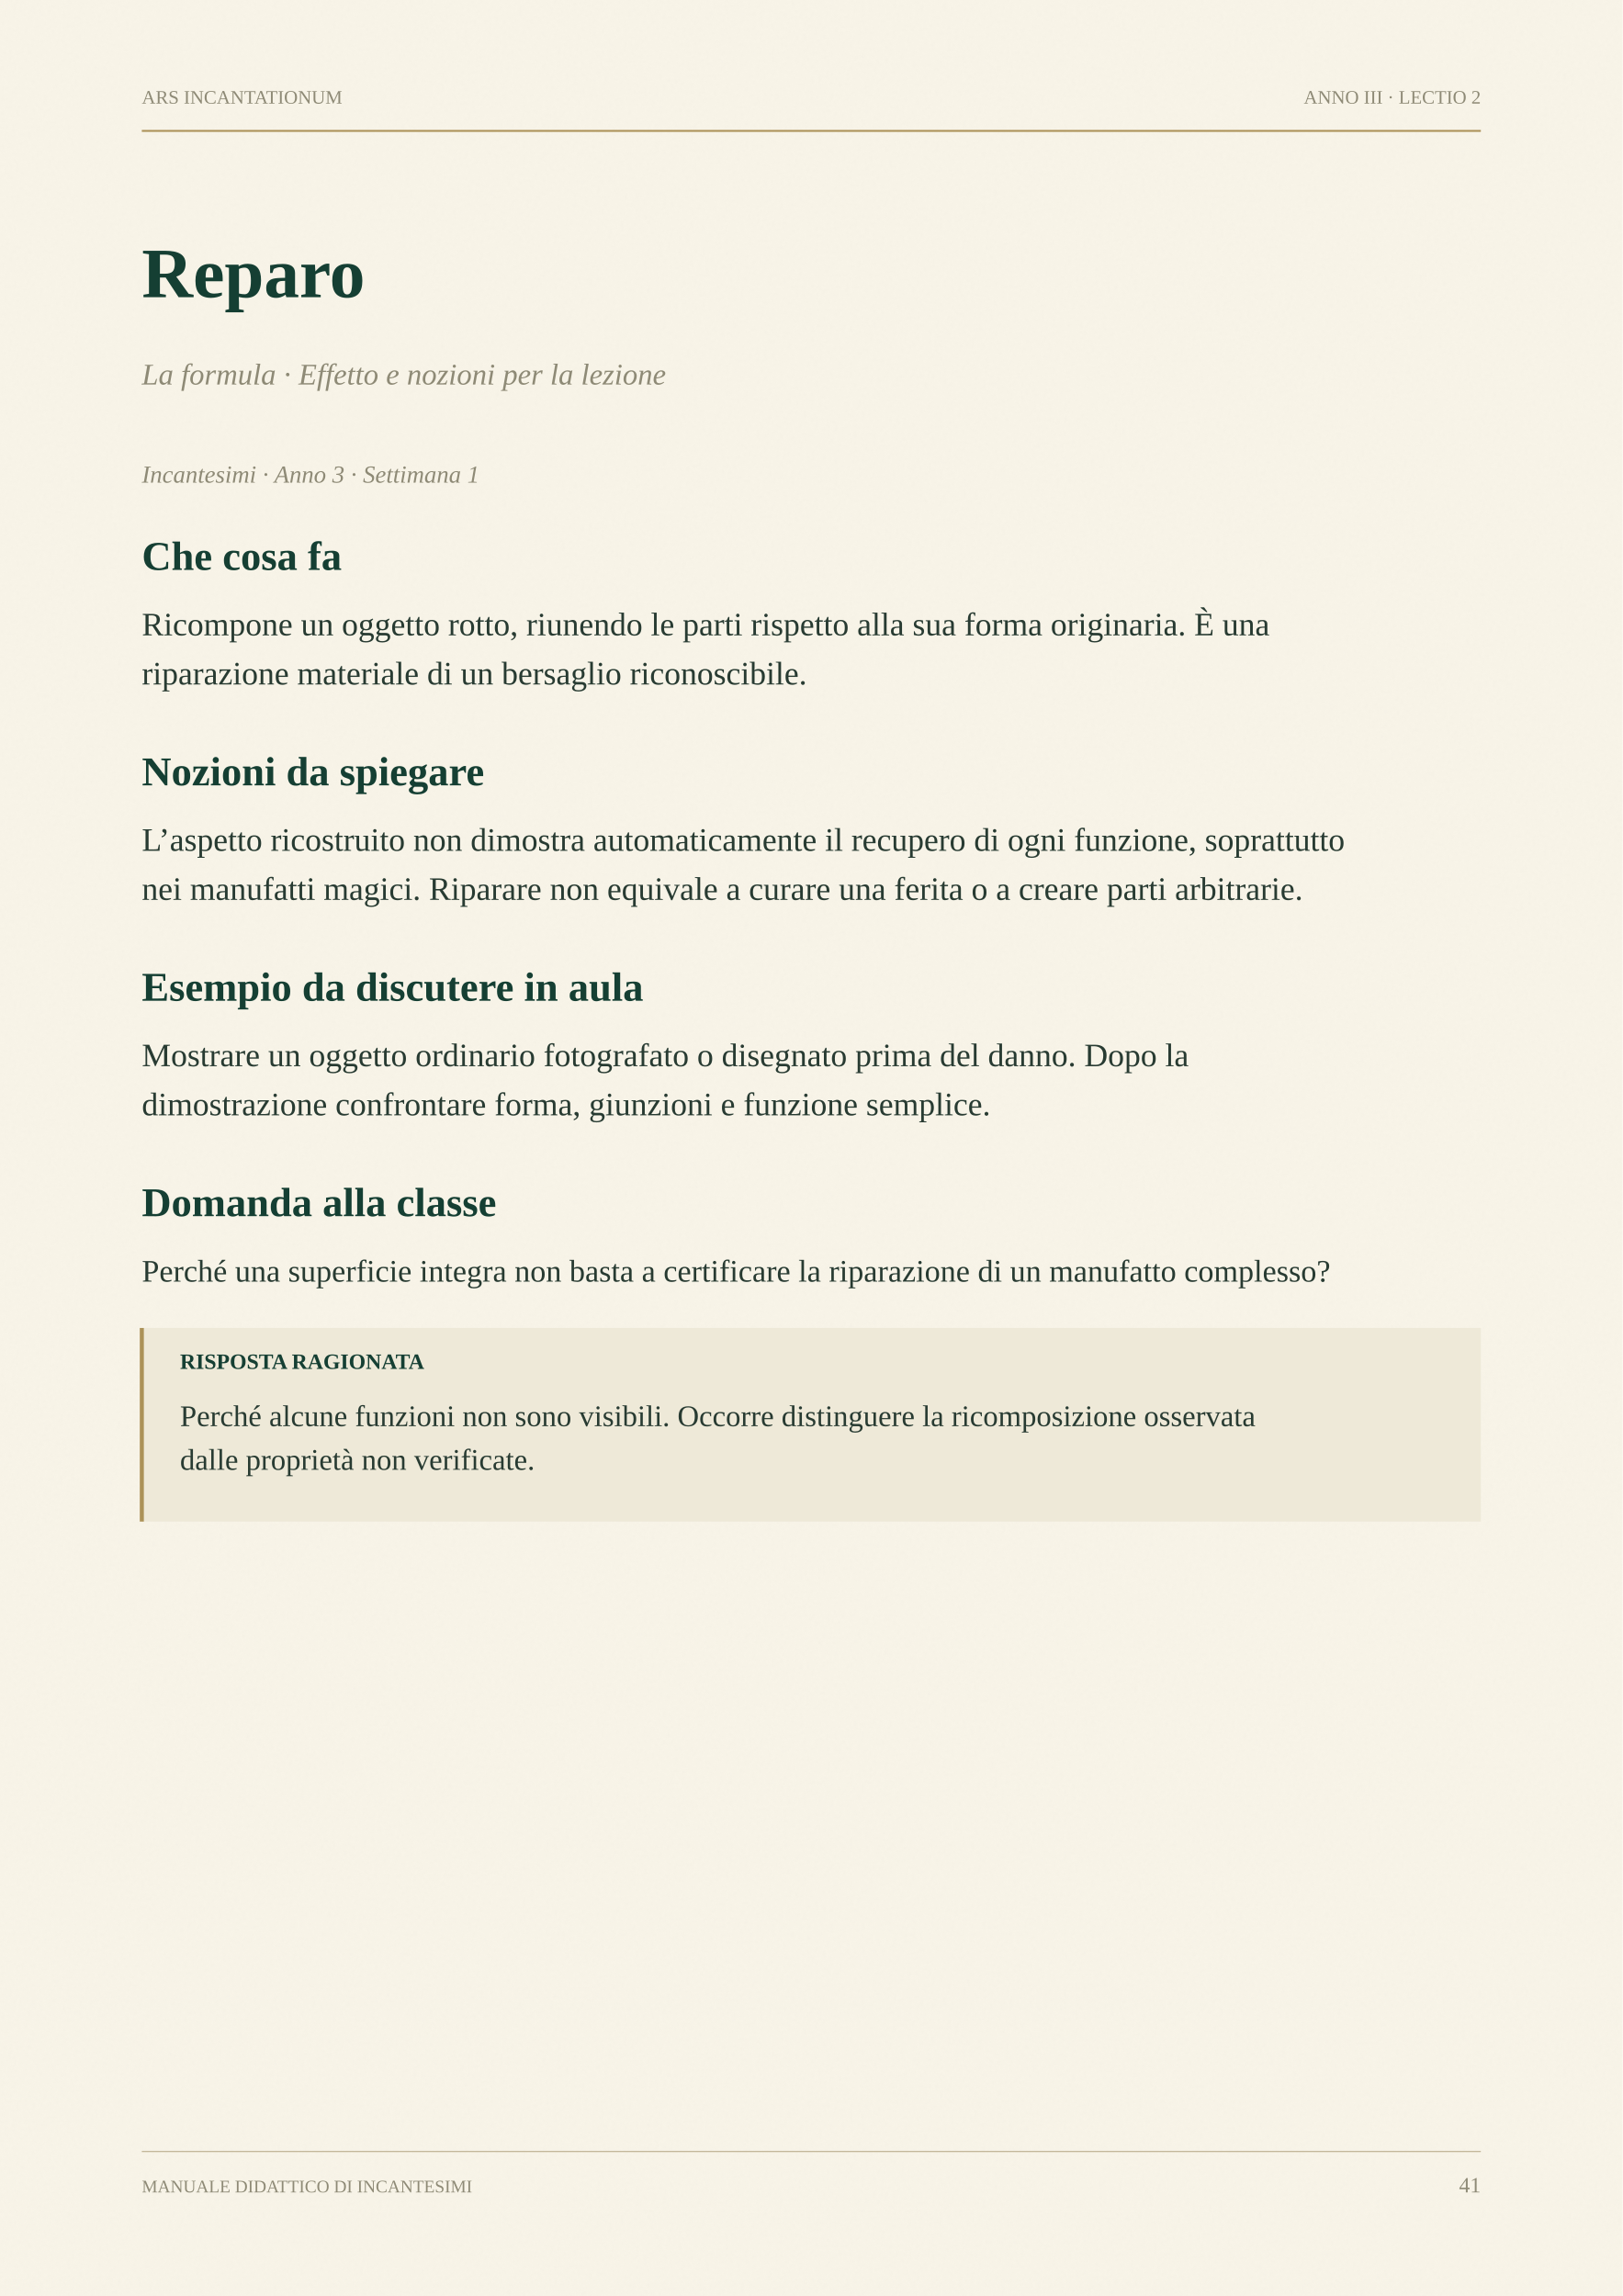
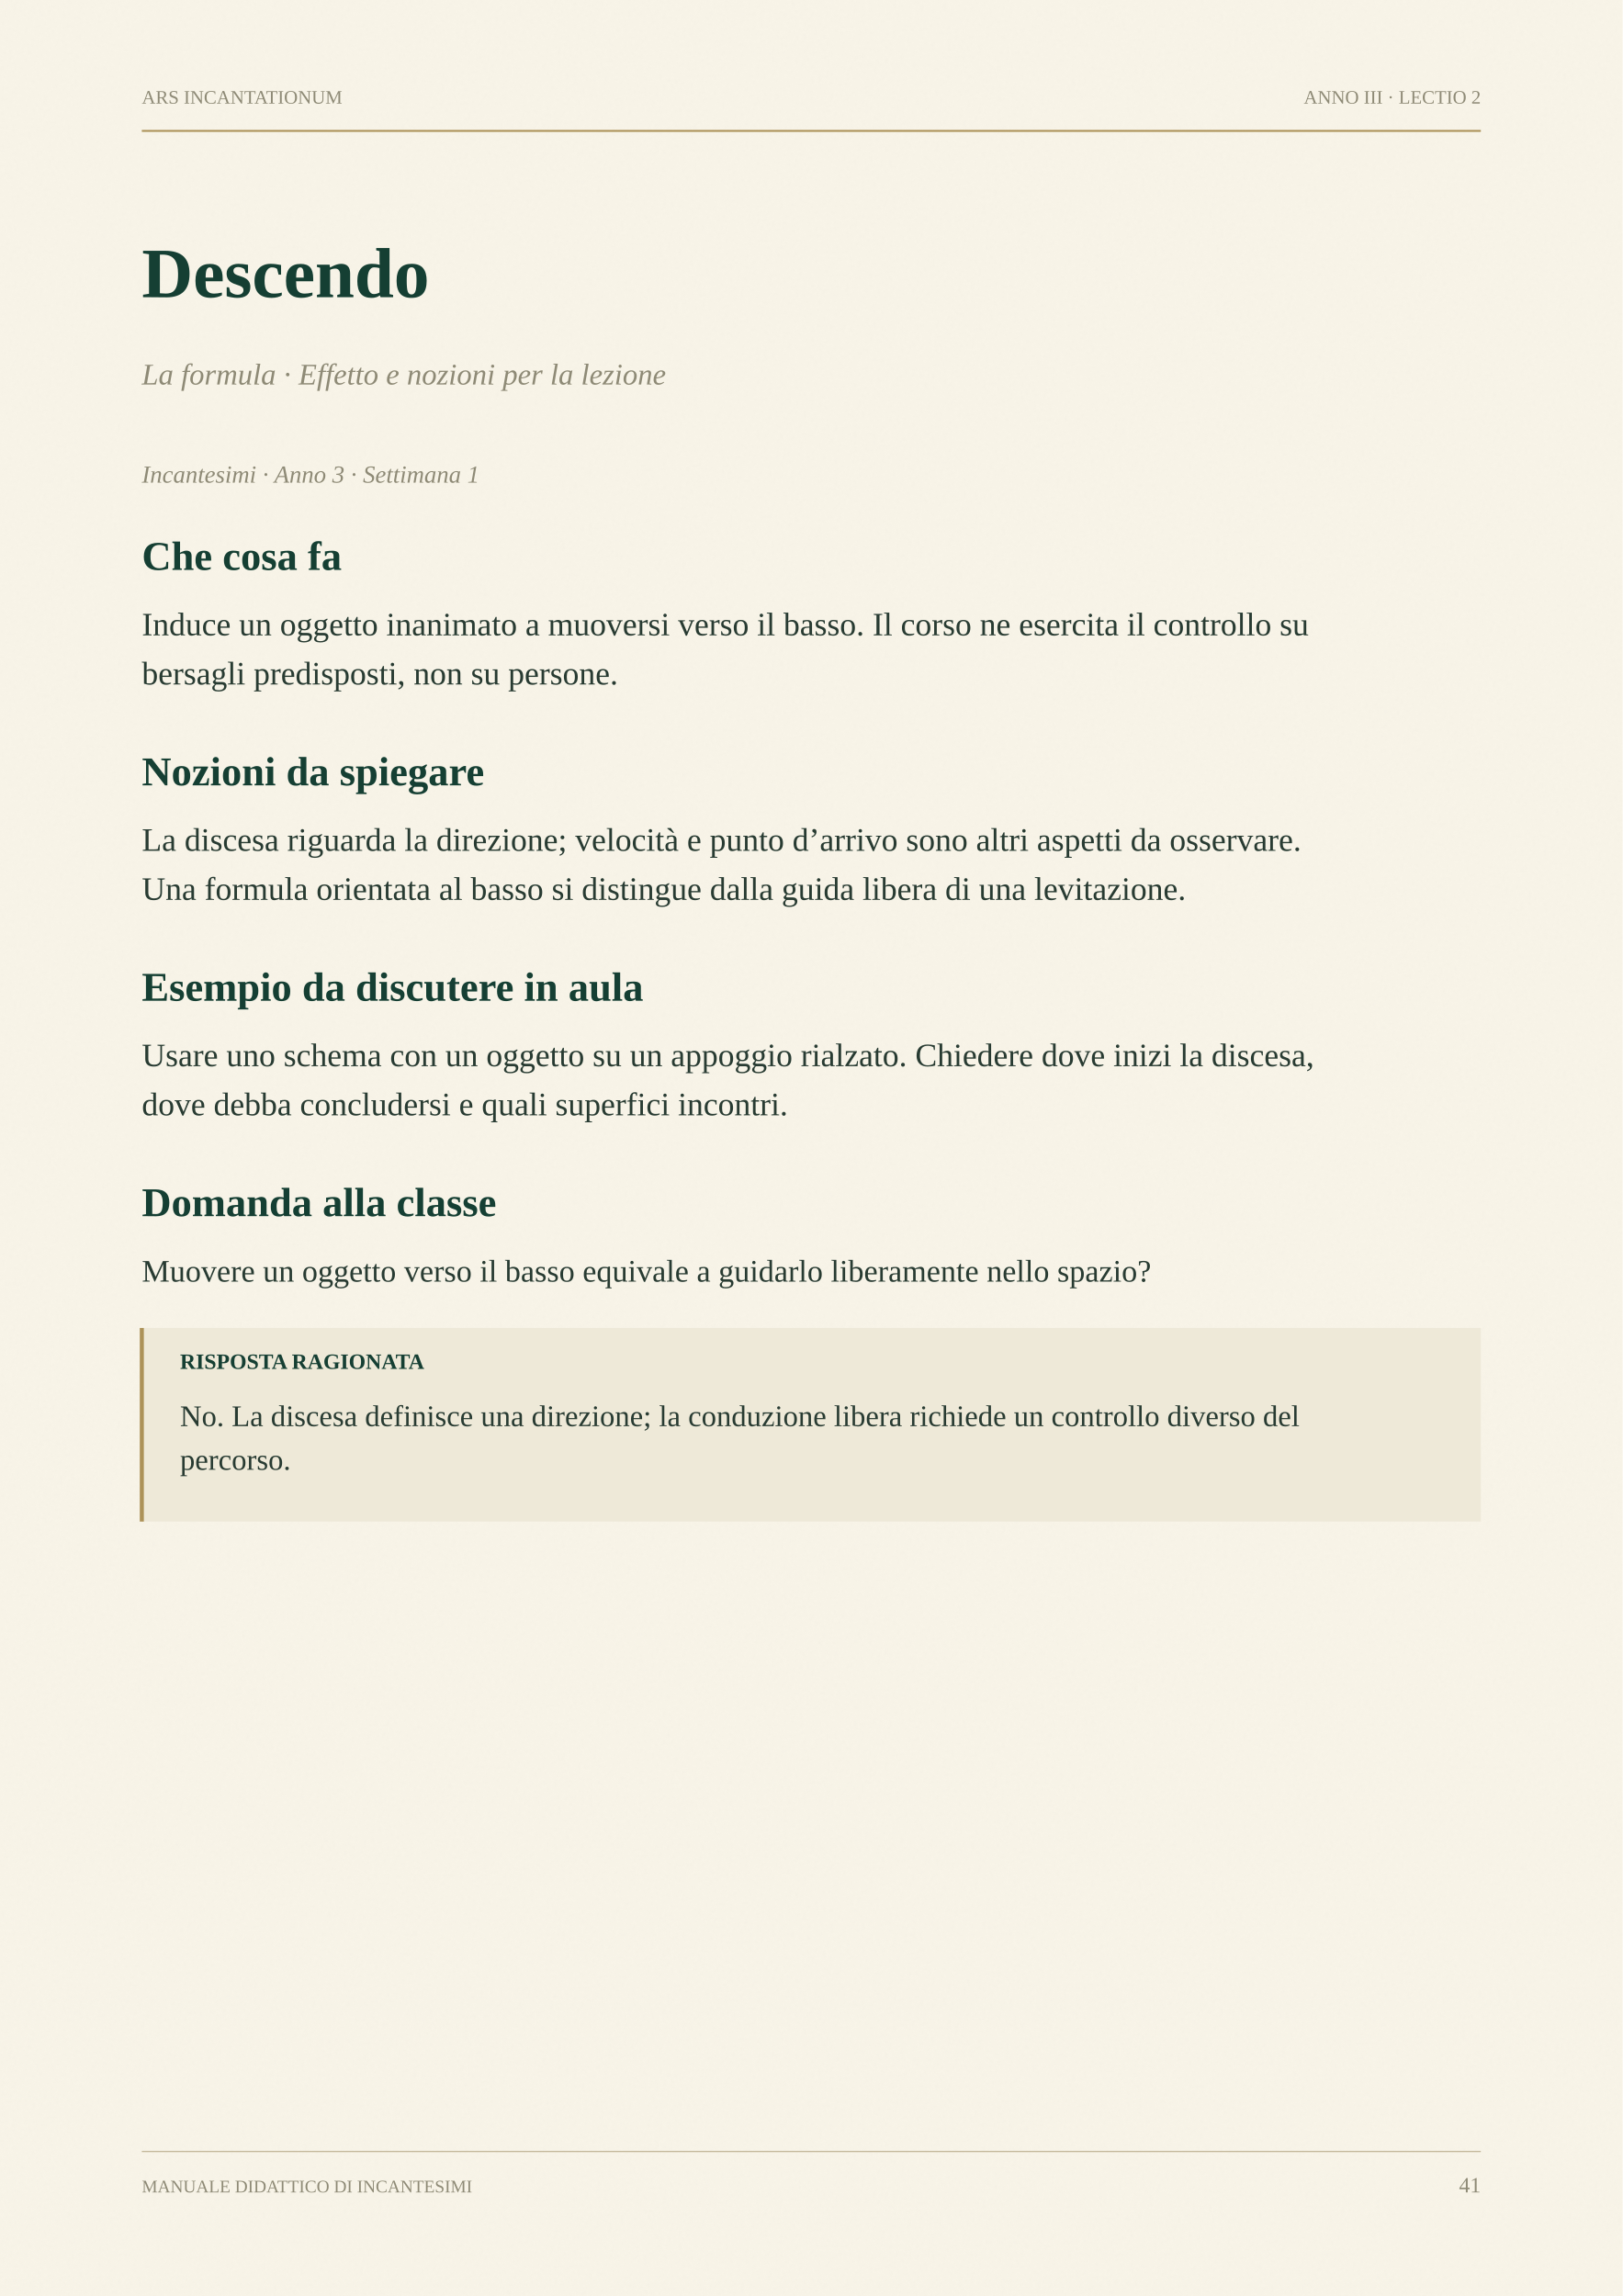
<svg xmlns="http://www.w3.org/2000/svg" width="595" height="842" viewBox="0 0 595 842">
  <defs>
    <filter id="grain">
      <feTurbulence type="fractalNoise" baseFrequency=".7" numOctaves="3" stitchTiles="stitch" />
      <feColorMatrix type="saturate" values="0" />
    </filter>
    <pattern id="paper" width="595" height="842" patternUnits="userSpaceOnUse">
      <rect width="595" height="842" filter="url(#grain)" opacity=".17" />
    </pattern>
    <linearGradient id="leather">
      <stop stop-color="#06271b" />
      <stop offset=".12" stop-color="#17583a" />
      <stop offset=".6" stop-color="#0c402a" />
      <stop offset="1" stop-color="#042015" />
    </linearGradient>
  </defs>
  <rect width="595" height="842" fill="#f8f4e8" />
  <rect width="595" height="842" fill="url(#paper)" opacity=".17" />
  <text x="52" y="38" font-family="Georgia, Times New Roman, serif" font-size="7" fill="#8e8a76">ARS INCANTATIONUM</text>
  <text x="543" y="38" font-family="Georgia, Times New Roman, serif" font-size="7" fill="#8e8a76" text-anchor="end">ANNO III · LECTIO 2</text>
  <path d="M52 48H543" stroke="#ac9258" stroke-width=".7" />
-   <text x="52" y="109" font-family="Georgia, Times New Roman, serif" font-size="26" fill="#153f33" font-weight="bold">Reparo</text>
+   <text x="52" y="109" font-family="Georgia, Times New Roman, serif" font-size="26" fill="#153f33" font-weight="bold">Descendo</text>
  <text x="52" y="141" font-family="Georgia, Times New Roman, serif" font-size="11" fill="#8e8a76" font-style="italic">La formula · Effetto e nozioni per la lezione</text>
  <text x="52" y="177" font-family="Georgia, Times New Roman, serif" font-size="9" fill="#8e8a76" font-style="italic">Incantesimi · Anno 3 · Settimana 1</text>
  <text x="52" y="209" font-family="Georgia, Times New Roman, serif" font-size="15" fill="#153f33" font-weight="bold">Che cosa fa</text>
-   <text x="52" y="233" font-family="Georgia, Times New Roman, serif" font-size="12" fill="#283b32">Ricompone un oggetto rotto, riunendo le parti rispetto alla sua forma originaria. È una</text>
-   <text x="52" y="251" font-family="Georgia, Times New Roman, serif" font-size="12" fill="#283b32">riparazione materiale di un bersaglio riconoscibile.</text>
+   <text x="52" y="233" font-family="Georgia, Times New Roman, serif" font-size="12" fill="#283b32">Induce un oggetto inanimato a muoversi verso il basso. Il corso ne esercita il controllo su</text>
+   <text x="52" y="251" font-family="Georgia, Times New Roman, serif" font-size="12" fill="#283b32">bersagli predisposti, non su persone.</text>
  <text x="52" y="288" font-family="Georgia, Times New Roman, serif" font-size="15" fill="#153f33" font-weight="bold">Nozioni da spiegare</text>
-   <text x="52" y="312" font-family="Georgia, Times New Roman, serif" font-size="12" fill="#283b32">L’aspetto ricostruito non dimostra automaticamente il recupero di ogni funzione, soprattutto</text>
-   <text x="52" y="330" font-family="Georgia, Times New Roman, serif" font-size="12" fill="#283b32">nei manufatti magici. Riparare non equivale a curare una ferita o a creare parti arbitrarie.</text>
+   <text x="52" y="312" font-family="Georgia, Times New Roman, serif" font-size="12" fill="#283b32">La discesa riguarda la direzione; velocità e punto d’arrivo sono altri aspetti da osservare.</text>
+   <text x="52" y="330" font-family="Georgia, Times New Roman, serif" font-size="12" fill="#283b32">Una formula orientata al basso si distingue dalla guida libera di una levitazione.</text>
  <text x="52" y="367" font-family="Georgia, Times New Roman, serif" font-size="15" fill="#153f33" font-weight="bold">Esempio da discutere in aula</text>
-   <text x="52" y="391" font-family="Georgia, Times New Roman, serif" font-size="12" fill="#283b32">Mostrare un oggetto ordinario fotografato o disegnato prima del danno. Dopo la</text>
-   <text x="52" y="409" font-family="Georgia, Times New Roman, serif" font-size="12" fill="#283b32">dimostrazione confrontare forma, giunzioni e funzione semplice.</text>
+   <text x="52" y="391" font-family="Georgia, Times New Roman, serif" font-size="12" fill="#283b32">Usare uno schema con un oggetto su un appoggio rialzato. Chiedere dove inizi la discesa,</text>
+   <text x="52" y="409" font-family="Georgia, Times New Roman, serif" font-size="12" fill="#283b32">dove debba concludersi e quali superfici incontri.</text>
  <text x="52" y="446" font-family="Georgia, Times New Roman, serif" font-size="15" fill="#153f33" font-weight="bold">Domanda alla classe</text>
-   <text x="52" y="470" font-family="Georgia, Times New Roman, serif" font-size="11.5" fill="#283b32">Perché una superficie integra non basta a certificare la riparazione di un manufatto complesso?</text>
+   <text x="52" y="470" font-family="Georgia, Times New Roman, serif" font-size="11.5" fill="#283b32">Muovere un oggetto verso il basso equivale a guidarlo liberamente nello spazio?</text>
  <rect x="52" y="487" width="491" height="71" fill="#eee9d8" />
  <path d="M52 487v71" stroke="#ac9258" stroke-width="1.5" />
  <text x="66" y="502" font-family="Georgia, Times New Roman, serif" font-size="8" fill="#153f33" font-weight="bold">RISPOSTA RAGIONATA</text>
-   <text x="66" y="523" font-family="Georgia, Times New Roman, serif" font-size="11" fill="#283b32">Perché alcune funzioni non sono visibili. Occorre distinguere la ricomposizione osservata</text>
-   <text x="66" y="539" font-family="Georgia, Times New Roman, serif" font-size="11" fill="#283b32">dalle proprietà non verificate.</text>
+   <text x="66" y="523" font-family="Georgia, Times New Roman, serif" font-size="11" fill="#283b32">No. La discesa definisce una direzione; la conduzione libera richiede un controllo diverso del</text>
+   <text x="66" y="539" font-family="Georgia, Times New Roman, serif" font-size="11" fill="#283b32">percorso.</text>
  <path d="M52 789H543" stroke="#c3b89b" stroke-width=".45" />
  <text x="52" y="804" font-family="Georgia, Times New Roman, serif" font-size="6.5" fill="#8e8a76">MANUALE DIDATTICO DI INCANTESIMI</text>
  <text x="543" y="804" font-family="Georgia, Times New Roman, serif" font-size="8" fill="#8e8a76" text-anchor="end">41</text>
</svg>
